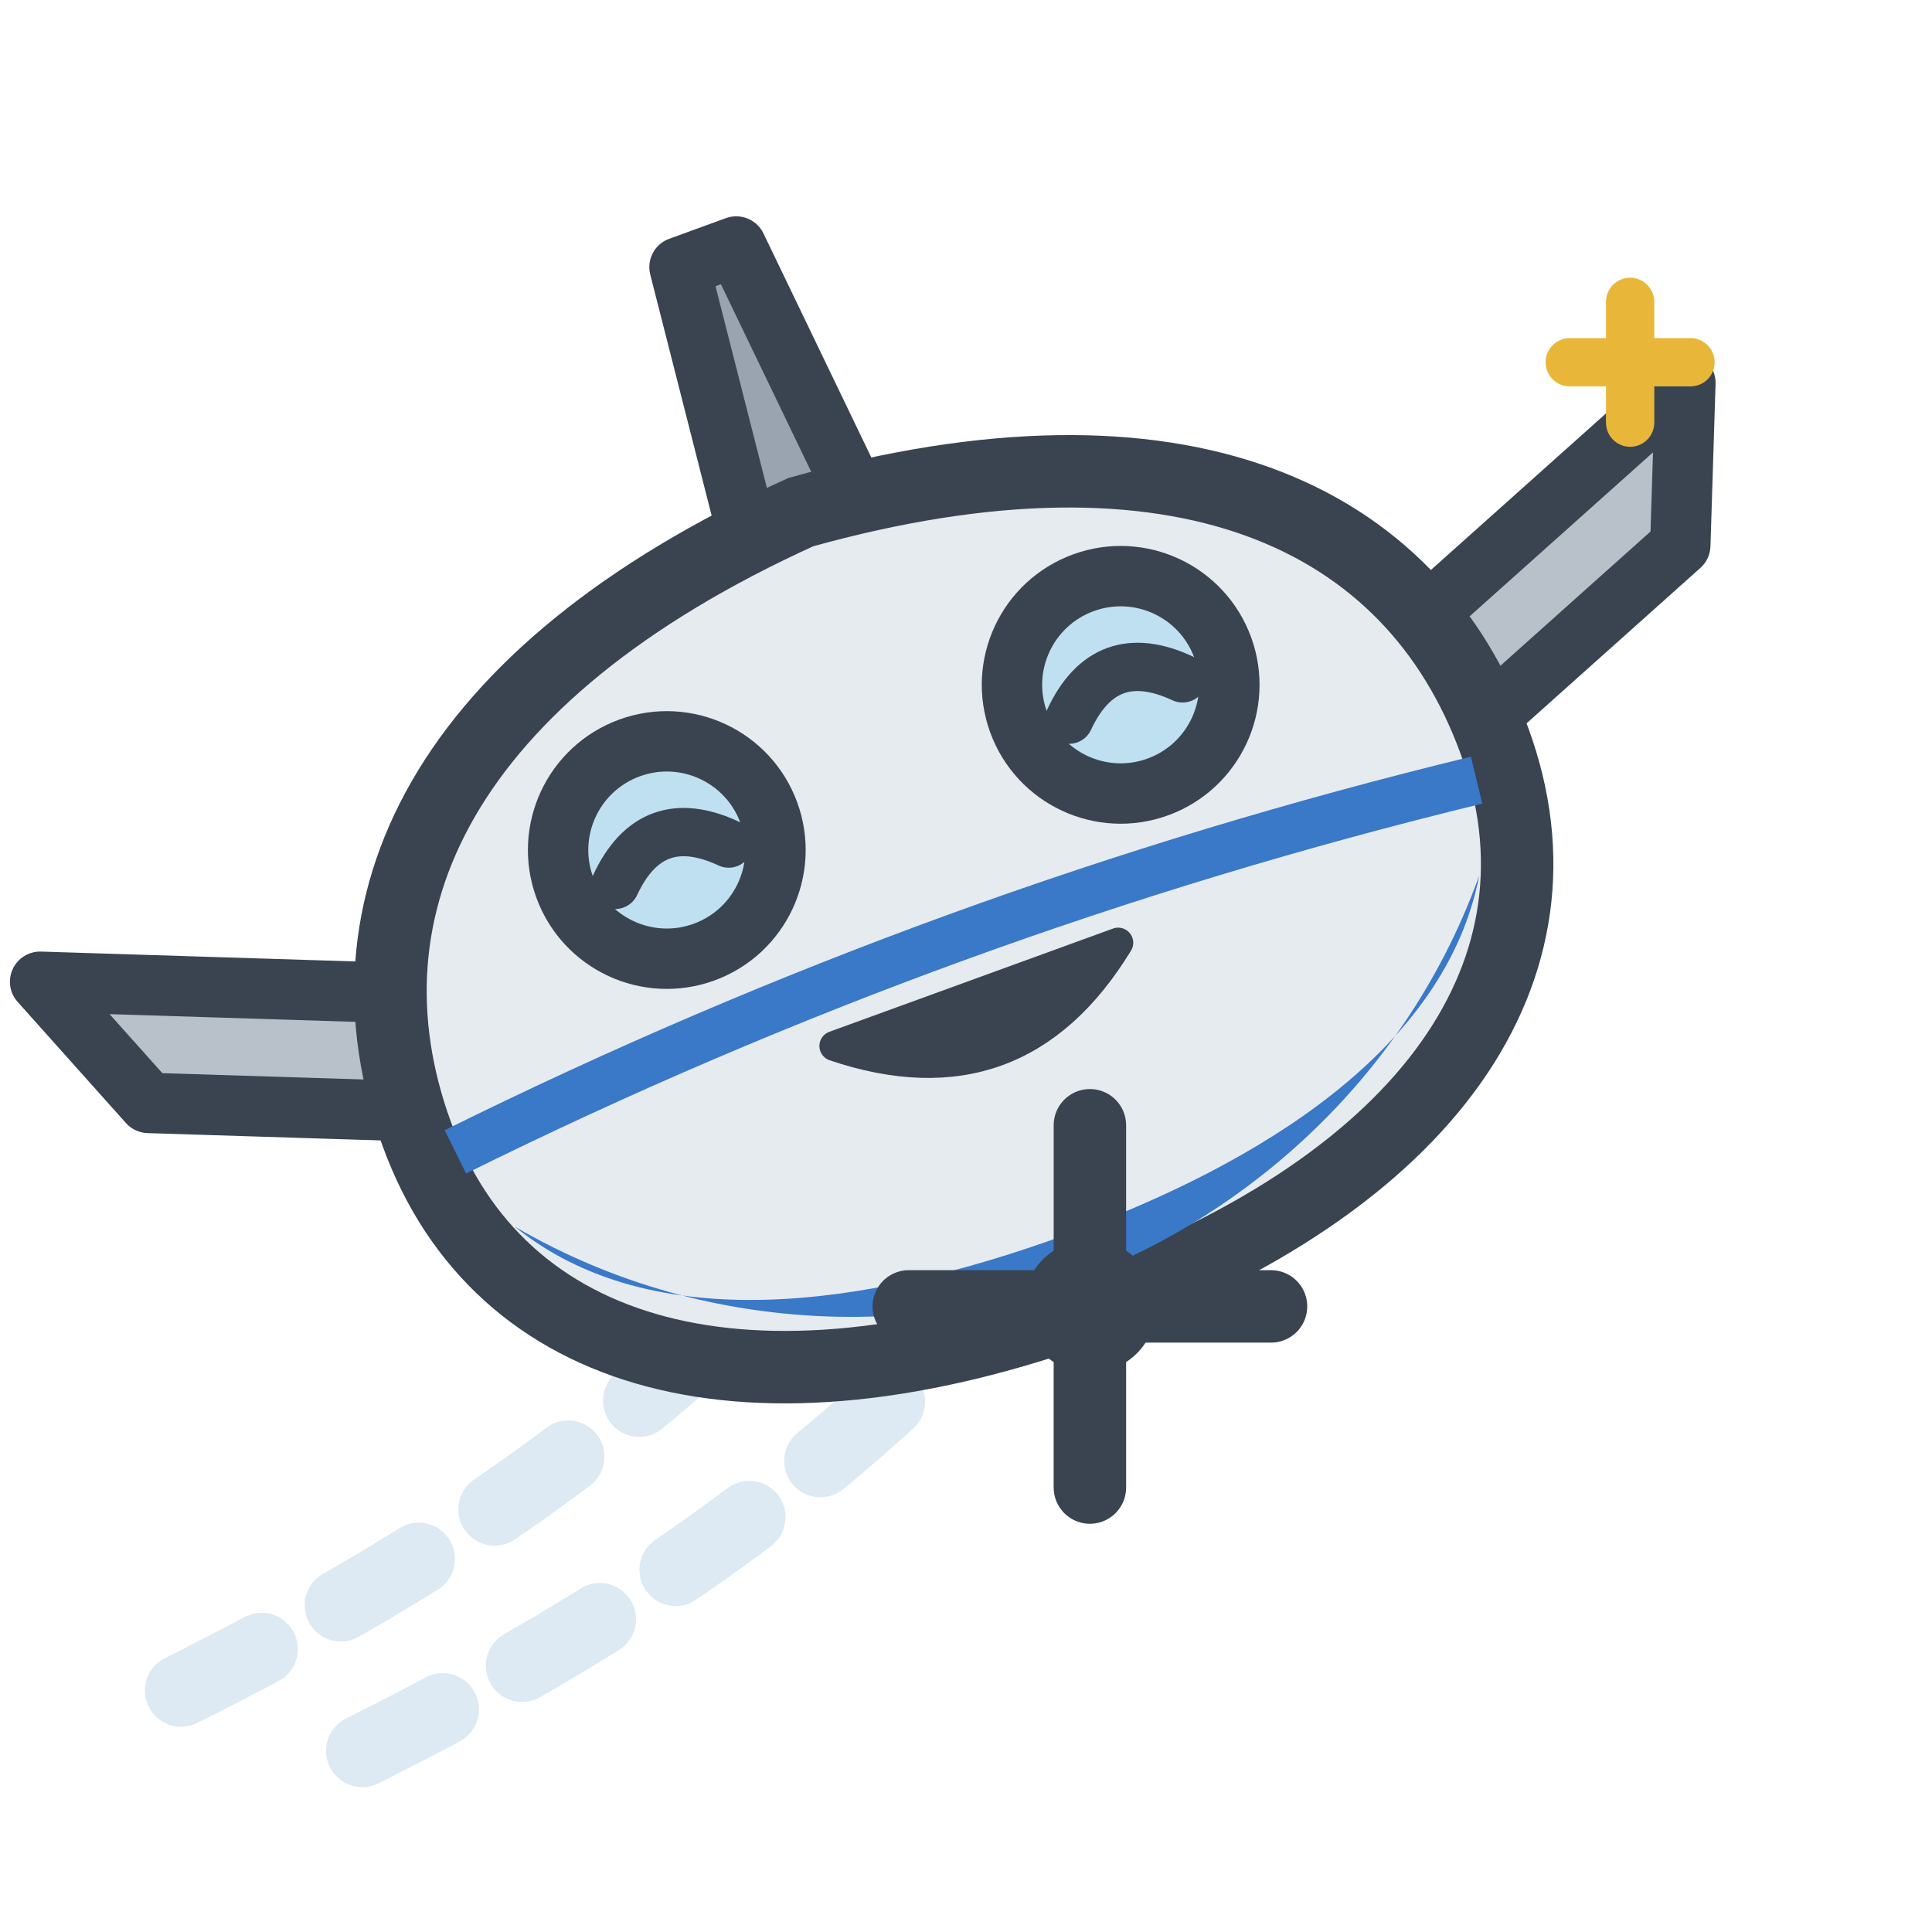
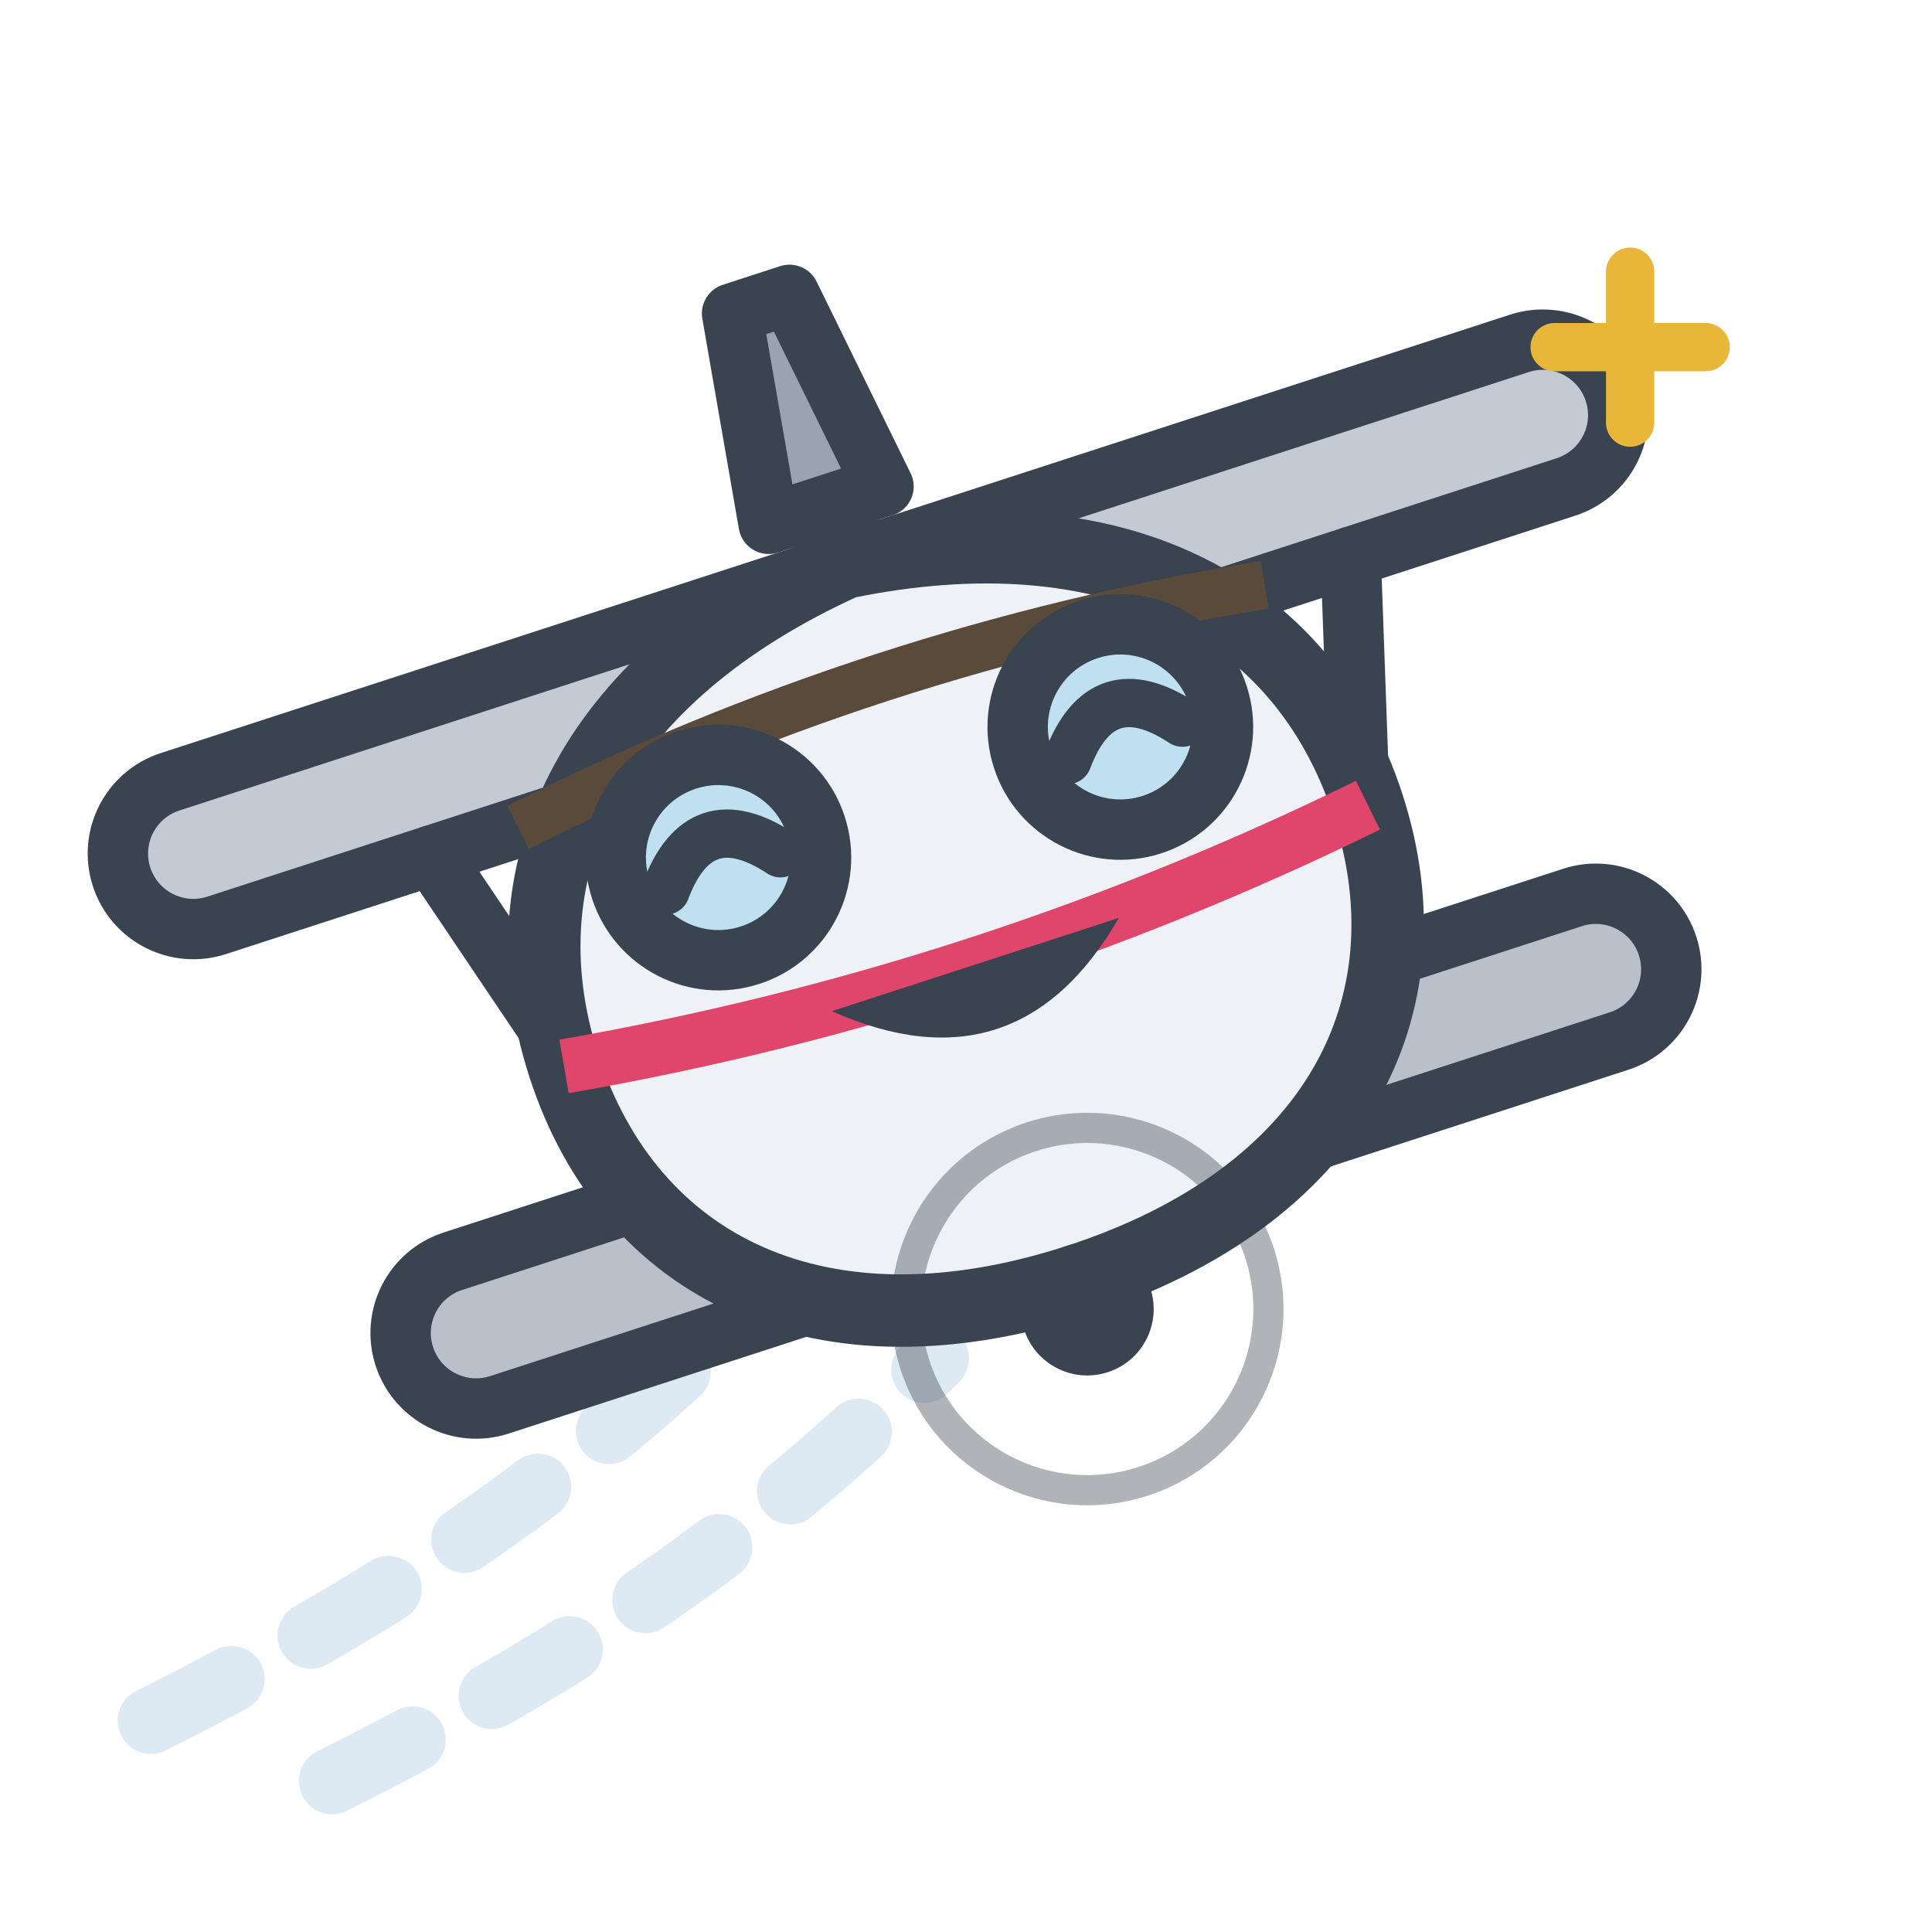
<svg xmlns="http://www.w3.org/2000/svg" viewBox="0 0 64 64">
-   <g fill="none" stroke="#cfe0ee" stroke-width="2.4" stroke-linecap="round" opacity="0.7" stroke-dasharray="3 3">
-     <path d="M6 56 C14 52 20 48 26 42" />
-     <path d="M12 58 C20 54 26 50 32 44" />
+   <g fill="none" stroke="#cfe0ee" stroke-width="2.2" stroke-linecap="round" opacity="0.7" stroke-dasharray="3 3">
+     <path d="M5 57 C13 53 19 49 25 43" />
+     <path d="M11 59 C19 55 25 51 31 45" />
  </g>
-   <g transform="rotate(-20 32 32)">
-     <path d="M18 28 L3 22 L5 27 L20 33 Z" fill="#b8c0ca" stroke="#3a4350" stroke-width="2" stroke-linejoin="round" />
-     <path d="M46 28 L61 22 L59 27 L44 33 Z" fill="#b8c0ca" stroke="#3a4350" stroke-width="2" stroke-linejoin="round" />
-     <path d="M30 17 L34 17 L33 7 L31 7 Z" fill="#9aa4b0" stroke="#3a4350" stroke-width="2" stroke-linejoin="round" />
-     <path d="M30 17 L34 17 L34 22 L30 22 Z" fill="#9aa4b0" stroke="#3a4350" stroke-width="2" stroke-linejoin="round" />
-     <path d="M13 31 C13 23 19 17 32 16 C45 17 51 23 51 31 C51 39 44 44 32 44 C20 44 13 39 13 31 Z" fill="#e6ebf0" stroke="#3a4350" stroke-width="2.4" />
-     <path d="M15 35 C20 41 27 43 32 43 C37 43 44 41 49 35 C46 40 39 41.5 32 41.5 C25 41.5 18 40 15 35 Z" fill="#3a78c8" />
-     <path d="M14 32 Q32 30 50 32" stroke="#3a78c8" stroke-width="1.6" fill="none" />
-     <g transform="rotate(20 32 44)">
-       <path d="M32 38 L32 50 M26 44 L38 44" stroke="#3a4350" stroke-width="2.4" stroke-linecap="round" />
+   <g transform="rotate(-18 32 31)">
+     <rect x="6" y="18" width="52" height="5" rx="2.5" fill="#c2cad4" stroke="#3a4350" stroke-width="2" />
+     <g stroke="#3a4350" stroke-width="2" stroke-linecap="round">
+       <path d="M16 23 L18 30 M48 23 L46 30 M28 23 L29 29 M36 23 L35 29" />
    </g>
+     <rect x="10" y="36" width="44" height="5" rx="2.5" fill="#b8c0ca" stroke="#3a4350" stroke-width="2" />
+     <path d="M30 16 L34 16 L33 9 L31 9 Z" fill="#9aa4b0" stroke="#3a4350" stroke-width="2" stroke-linejoin="round" />
+     <path d="M18 31 C18 24 23 19 32 18 C41 19 46 24 46 31 C46 38 41 43 32 43 C23 43 18 38 18 31 Z" fill="#eef2f6" stroke="#3a4350" stroke-width="2.4" />
+     <path d="M18 31 Q32 33 46 31" stroke="#e0466b" stroke-width="1.8" fill="none" />
+     <circle cx="32" cy="44" r="6" fill="none" stroke="#3a4350" stroke-width="1" opacity="0.4" />
    <circle cx="32" cy="44" r="2.2" fill="#3a4350" />
-     <circle cx="24" cy="25" r="3.6" fill="#bfe0f0" stroke="#3a4350" stroke-width="2" />
-     <circle cx="40" cy="25" r="3.6" fill="#bfe0f0" stroke="#3a4350" stroke-width="2" />
-     <path d="M22 25.5 Q24 23.5 26 25.5" fill="none" stroke="#3a4350" stroke-width="1.6" stroke-linecap="round" />
-     <path d="M38 25.5 Q40 23.5 42 25.5" fill="none" stroke="#3a4350" stroke-width="1.6" stroke-linecap="round" />
-     <path d="M27 33 Q32 37 37 33 Z" fill="#3a4350" stroke="#3a4350" stroke-width="1" stroke-linejoin="round" />
+     <path d="M19 23 Q32 21 45 23" stroke="#5a4a3a" stroke-width="1.6" fill="none" />
+     <circle cx="25" cy="26" r="3.4" fill="#bfe0f0" stroke="#3a4350" stroke-width="2" />
+     <circle cx="39" cy="26" r="3.4" fill="#bfe0f0" stroke="#3a4350" stroke-width="2" />
+     <path d="M23 26.5 Q25 24 27 26.5" fill="none" stroke="#3a4350" stroke-width="1.6" stroke-linecap="round" />
+     <path d="M37 26.5 Q39 24 41 26.5" fill="none" stroke="#3a4350" stroke-width="1.6" stroke-linecap="round" />
+     <path d="M27 32 Q32 36.5 37 32 Z" fill="#3a4350" />
  </g>
  <g stroke="#e8b73a" stroke-width="1.6" stroke-linecap="round">
-     <path d="M54 10 L54 14 M52 12 L56 12" />
+     <path d="M54 9 L54 14 M51.5 11.5 L56.5 11.5" />
  </g>
</svg>
